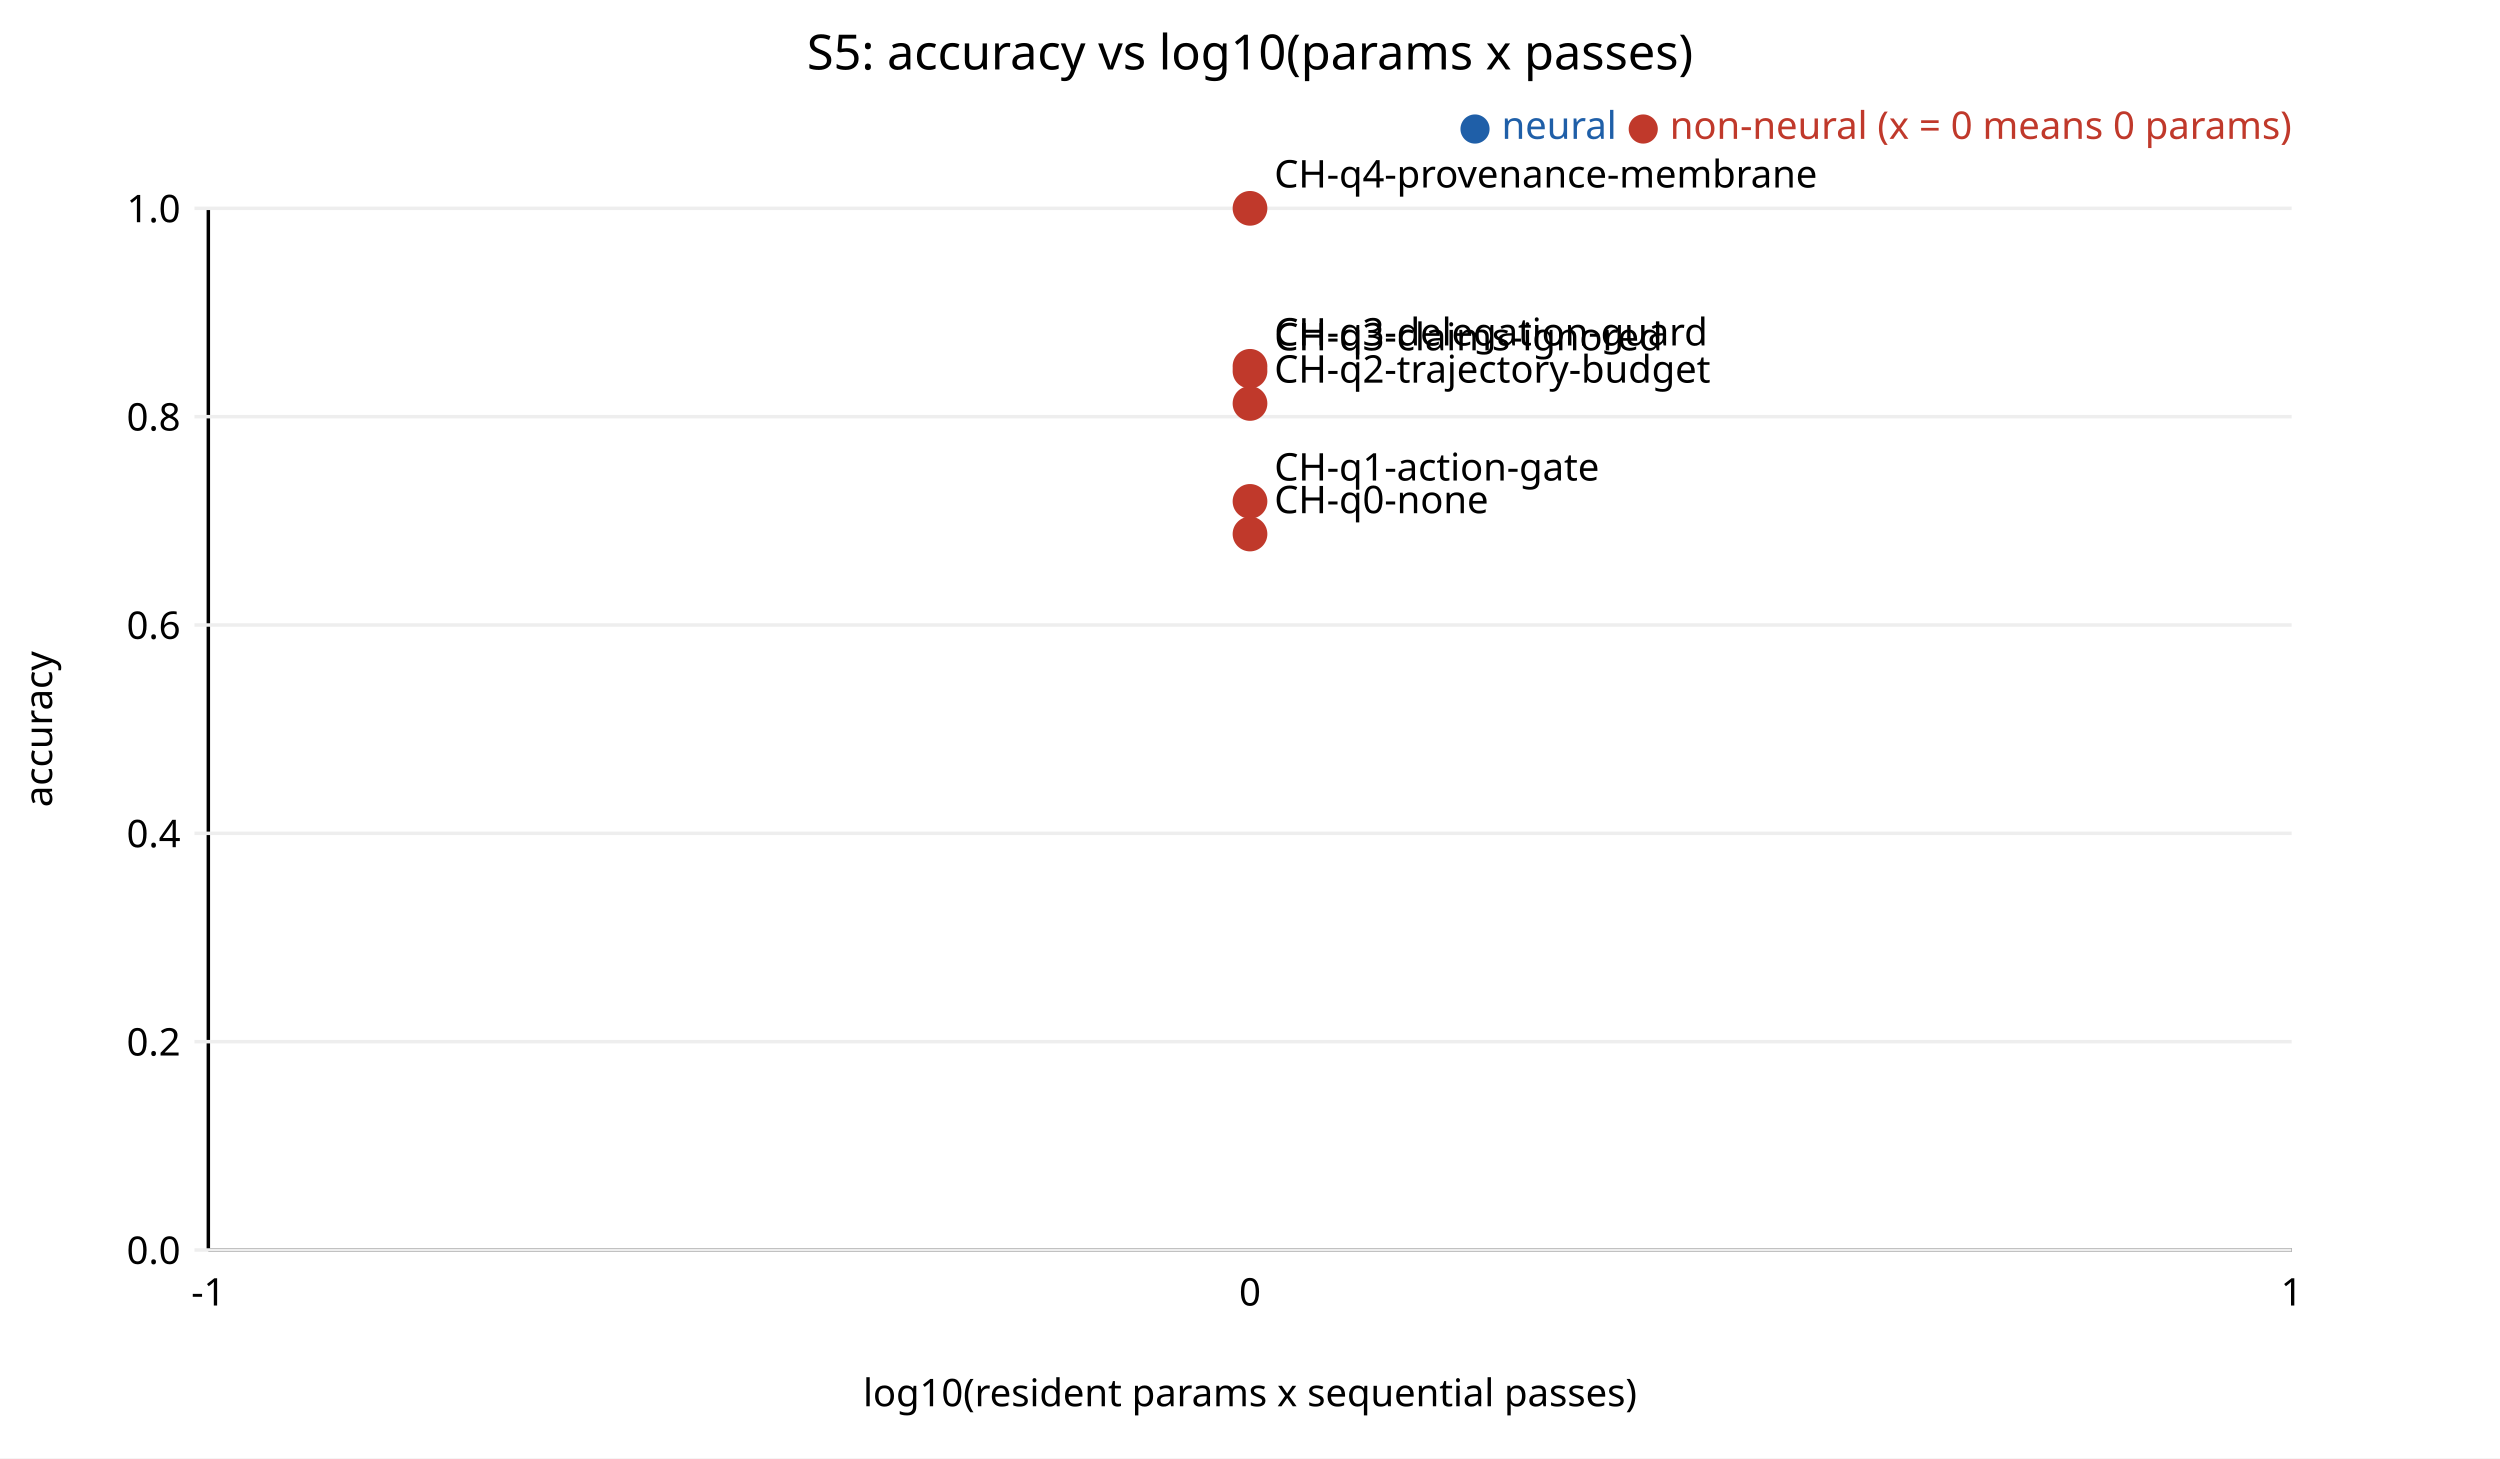
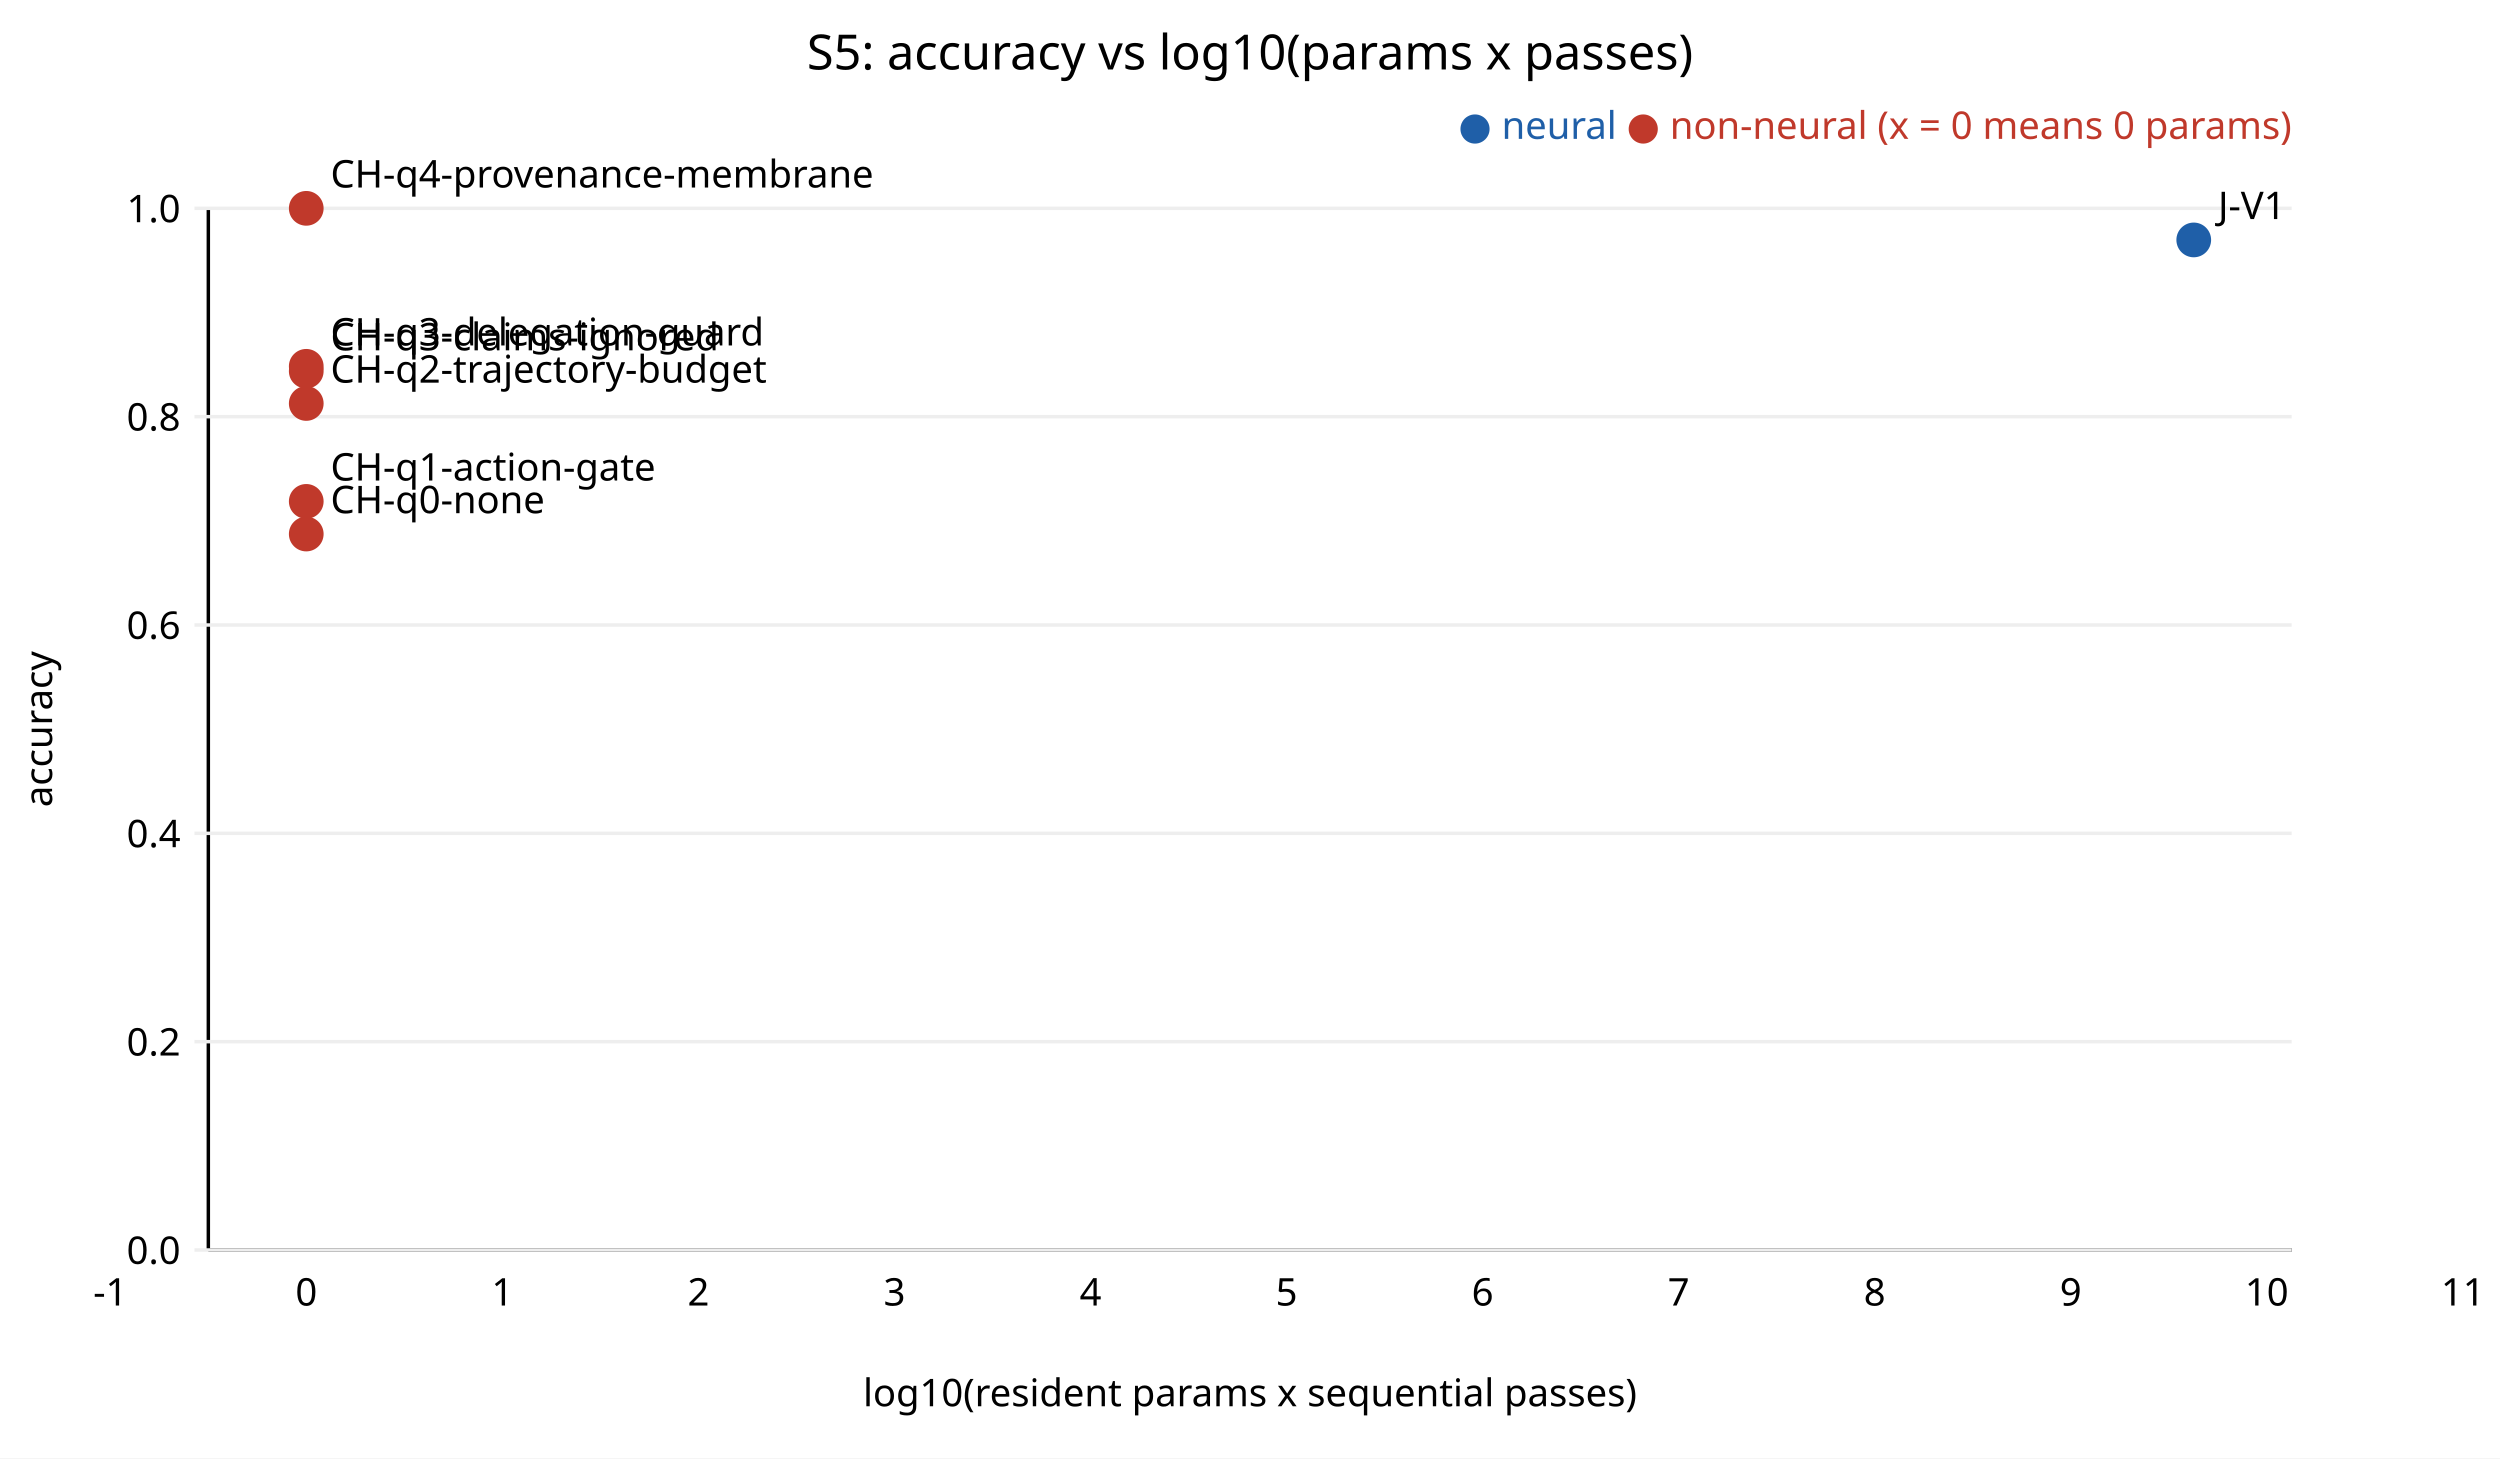
<svg xmlns="http://www.w3.org/2000/svg" width="720" height="420" font-family="sans-serif" font-size="11">
  <rect width="100%" height="100%" fill="white" />
  <text x="360.0" y="20" text-anchor="middle" font-size="14">S5: accuracy vs log10(params x passes)</text>
  <line x1="60" y1="360" x2="660" y2="360" stroke="black" />
  <line x1="60" y1="60" x2="60" y2="360" stroke="black" />
  <text x="360.0" y="405" text-anchor="middle">log10(resident params x sequential passes)</text>
  <text x="15" y="210.0" transform="rotate(-90 15 210.0)" text-anchor="middle">accuracy</text>
  <line x1="56" y1="360.0" x2="660" y2="360.0" stroke="#eee" />
  <text x="52" y="364.0" text-anchor="end">0.0</text>
  <line x1="56" y1="300.0" x2="660" y2="300.0" stroke="#eee" />
  <text x="52" y="304.0" text-anchor="end">0.2</text>
  <line x1="56" y1="240.0" x2="660" y2="240.0" stroke="#eee" />
  <text x="52" y="244.0" text-anchor="end">0.4</text>
  <line x1="56" y1="180.0" x2="660" y2="180.0" stroke="#eee" />
  <text x="52" y="184.0" text-anchor="end">0.6</text>
  <line x1="56" y1="120.0" x2="660" y2="120.0" stroke="#eee" />
  <text x="52" y="124.0" text-anchor="end">0.8</text>
  <line x1="56" y1="60.0" x2="660" y2="60.0" stroke="#eee" />
  <text x="52" y="64.0" text-anchor="end">1.0</text>
-   <text x="60.0" y="376" text-anchor="middle">-1</text>
-   <text x="360.0" y="376" text-anchor="middle">0</text>
-   <text x="660.0" y="376" text-anchor="middle">1</text>
-   <circle cx="360.0" cy="153.8" r="5" fill="#c0392b" />
-   <text x="367.0" y="147.8">CH-q0-none</text>
-   <circle cx="360.0" cy="144.4" r="5" fill="#c0392b" />
-   <text x="367.0" y="138.4">CH-q1-action-gate</text>
-   <circle cx="360.0" cy="116.2" r="5" fill="#c0392b" />
-   <text x="367.0" y="110.2">CH-q2-trajectory-budget</text>
-   <circle cx="360.0" cy="106.9" r="5" fill="#c0392b" />
-   <text x="367.0" y="100.9">CH-q3-claims-ignored</text>
-   <circle cx="360.0" cy="105.5" r="5" fill="#c0392b" />
-   <text x="367.0" y="99.5">CH-q3-delegation-guard</text>
-   <circle cx="360.0" cy="60.0" r="5" fill="#c0392b" />
-   <text x="367.0" y="54.0">CH-q4-provenance-membrane</text>
+   <text x="31.77" y="376" text-anchor="middle">-1</text>
+   <text x="88.23" y="376" text-anchor="middle">0</text>
+   <text x="144.69" y="376" text-anchor="middle">1</text>
+   <text x="201.15" y="376" text-anchor="middle">2</text>
+   <text x="257.61" y="376" text-anchor="middle">3</text>
+   <text x="314.07" y="376" text-anchor="middle">4</text>
+   <text x="370.53" y="376" text-anchor="middle">5</text>
+   <text x="426.99" y="376" text-anchor="middle">6</text>
+   <text x="483.451" y="376" text-anchor="middle">7</text>
+   <text x="539.911" y="376" text-anchor="middle">8</text>
+   <text x="596.371" y="376" text-anchor="middle">9</text>
+   <text x="652.831" y="376" text-anchor="middle">10</text>
+   <text x="709.291" y="376" text-anchor="middle">11</text>
+   <circle cx="88.2" cy="153.8" r="5" fill="#c0392b" />
+   <text x="95.2" y="147.8">CH-q0-none</text>
+   <circle cx="88.2" cy="144.4" r="5" fill="#c0392b" />
+   <text x="95.2" y="138.4">CH-q1-action-gate</text>
+   <circle cx="88.2" cy="116.2" r="5" fill="#c0392b" />
+   <text x="95.2" y="110.2">CH-q2-trajectory-budget</text>
+   <circle cx="88.2" cy="106.9" r="5" fill="#c0392b" />
+   <text x="95.2" y="100.9">CH-q3-claims-ignored</text>
+   <circle cx="88.2" cy="105.5" r="5" fill="#c0392b" />
+   <text x="95.2" y="99.5">CH-q3-delegation-guard</text>
+   <circle cx="88.2" cy="60.0" r="5" fill="#c0392b" />
+   <text x="95.2" y="54.0">CH-q4-provenance-membrane</text>
+   <circle cx="631.8" cy="69.1" r="5" fill="#1f5fa8" />
+   <text x="638.8" y="63.1">J-V1</text>
  <text x="660" y="40" text-anchor="end">
    <tspan fill="#1f5fa8">● neural</tspan>
    <tspan fill="#c0392b">● non-neural (x = 0 means 0 params)</tspan>
  </text>
</svg>
